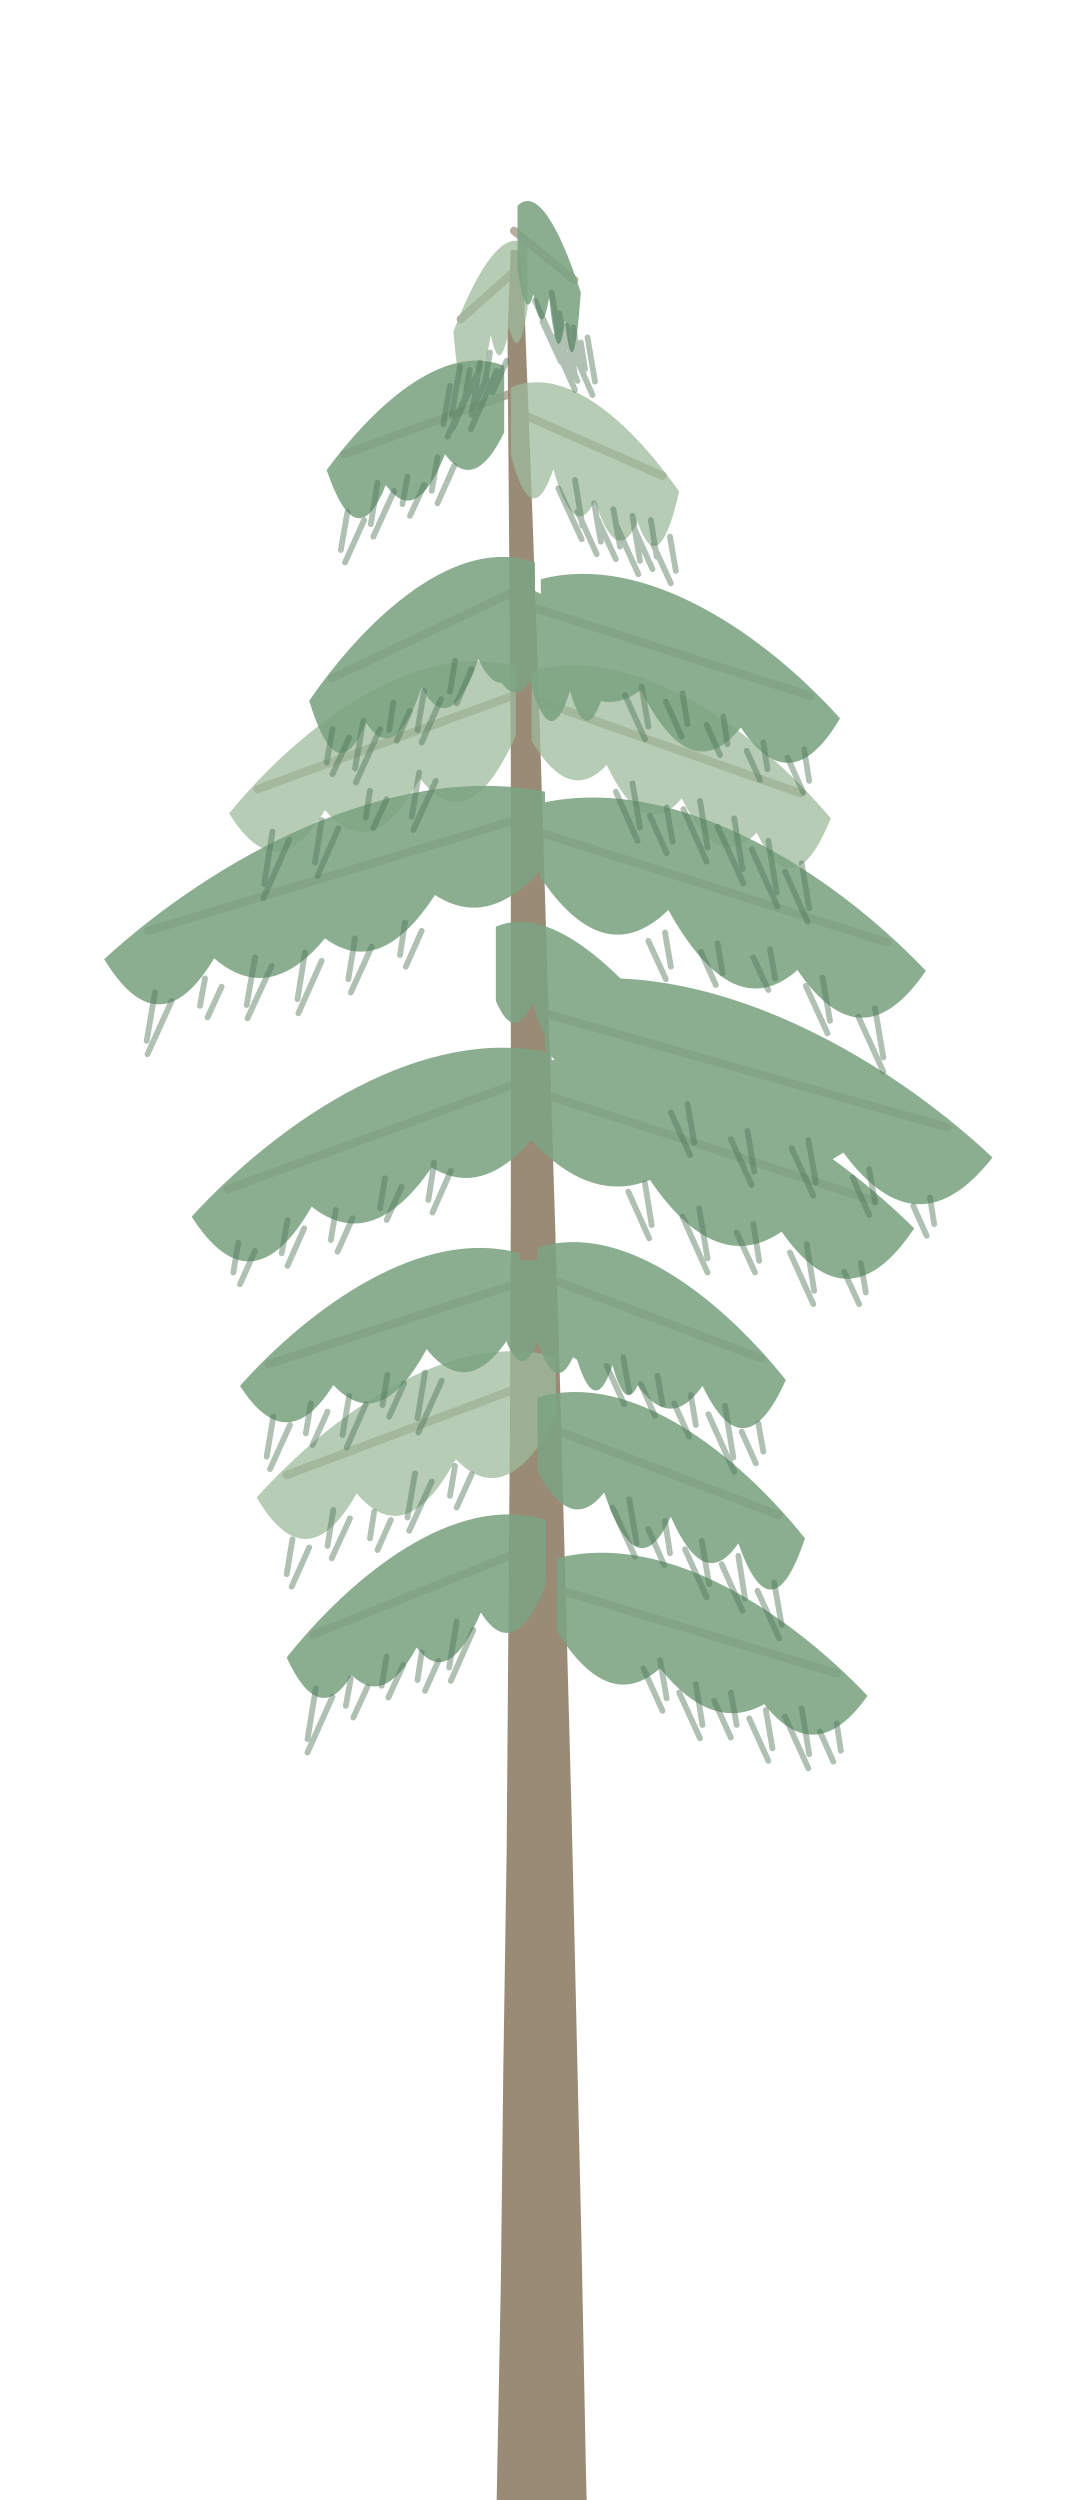
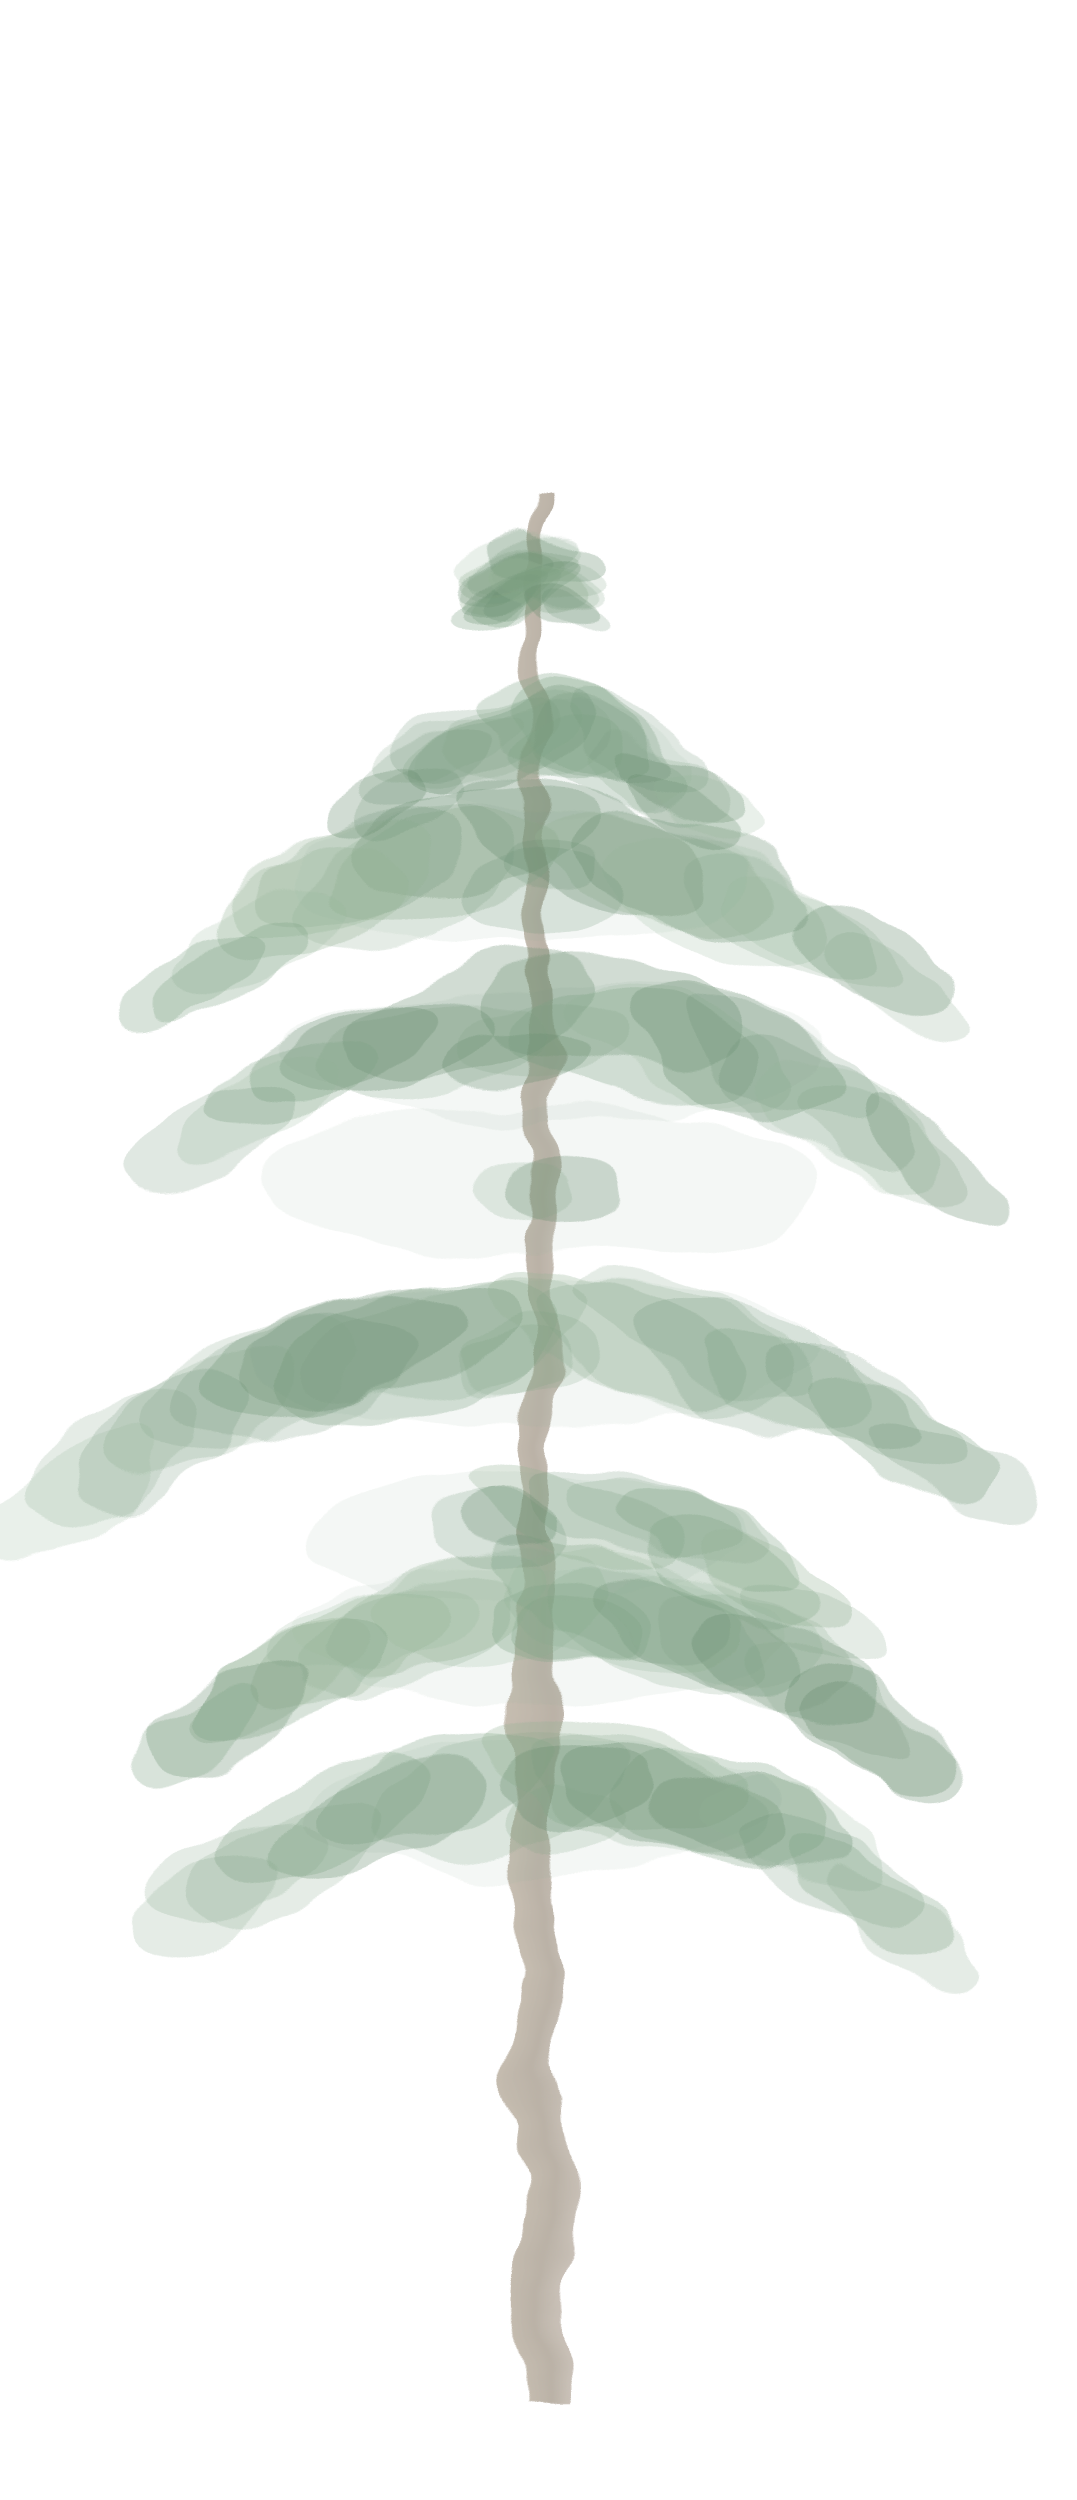
- <svg xmlns="http://www.w3.org/2000/svg" viewBox="0 0 130 300" width="130" height="300" aria-hidden="true" focusable="false">
-   <path d="M59.6 300 L59.6 300 L60.1 274 L60.4 248 L60.8 222 L61 196 L61.2 170 L61.3 144 L61.3 118 L61.3 92 L61.1 66 L60.9 40 L61.3 30 L62.3 30 L62.9 36 L63.9 62 L64.8 88 L65.6 114 L66.4 140 L67.2 166 L67.9 192 L68.6 218 L69.2 244 L69.8 270 L70.3 296 L70.4 300 Z" fill="#9a8b76" />
-   <g stroke="#9a8b76" stroke-width="1" stroke-linecap="round" opacity=".7" fill="none">
-     <path d="M64.4 185.4 L37.5 196.2" />
-     <path d="M64.5 190 L100.4 200.8" />
-     <path d="M64.2 165.8 L34.4 177" />
-     <path d="M64.3 170.7 L93.4 181.8" />
-     <path d="M64 153.4 L32.2 163.7" />
-     <path d="M64 152.7 L91.3 163" />
-     <path d="M63.7 129.4 L27.3 142.7" />
-     <path d="M63.7 130.8 L104.9 144.1" />
-     <path d="M63.6 121.1 L113.7 135.3" />
-     <path d="M63.2 98 L17.8 111.7" />
-     <path d="M63.2 99.4 L106.5 113.1" />
-     <path d="M62.9 83 L30.9 94.7" />
-     <path d="M62.9 83.5 L96.1 95.2" />
-     <path d="M62.7 70.5 L39.8 81.4" />
-     <path d="M62.7 72.5 L97.2 83.5" />
-     <path d="M62.2 46.9 L41.3 54.5" />
-     <path d="M62.2 49.5 L79.5 57.1" />
-     <path d="M61.8 32.5 L55.3 38.3" />
-     <path d="M61.7 27.7 L68.9 33.6" />
-   </g>
-   <g fill="#9dbb9c" opacity=".75">
-     <path d="M66.7 162.8 C54.1 159.4 39.8 169.7 30.8 179.7 Q36.8 189.9 42.8 179.2 Q48.7 186.2 54.7 175.1 Q60.7 181.4 66.7 170.2 Z" />
-     <path d="M61.9 80 C49.9 76.6 36.1 87.1 27.5 97.6 Q33.2 106.9 39 97.2 Q44.7 104 50.4 93.4 Q56.2 101 61.9 88.3 Z" />
-     <path d="M63.8 80.5 C76.4 77.1 90.8 87.7 99.7 98.2 Q95.2 109.3 90.8 99.9 Q86.3 104.9 81.8 95.8 Q77.3 101.2 72.8 91.8 Q68.3 96.6 63.8 88.9 Z" />
-     <path d="M61.3 46.5 C68.4 43.5 76.5 51.8 81.5 59 Q79 69.9 76.5 62.6 Q74 68.2 71.4 60.1 Q68.9 65.2 66.4 56.3 Q63.8 64.1 61.3 54.6 Z" />
-     <path d="M63.3 29.5 C60.2 26.7 56.6 34 54.4 39.8 Q55.5 51.9 56.6 43.3 Q57.7 47.6 58.9 40.2 Q60 45.5 61.1 39.3 Q62.2 43.9 63.3 37.1 Z" />
-   </g>
-   <g fill="#7ba382" opacity=".88">
-     <path d="M65.5 182.4 C54.6 179 42.2 189.1 34.4 198.9 Q38.3 207.4 42.2 201 Q46.1 204.9 50 197.7 Q53.8 202.7 57.7 193.5 Q61.6 199.7 65.5 190.2 Z" />
-     <path d="M66.8 187 C79.9 183.6 94.8 193.7 104.1 203.5 Q97.9 212.3 91.7 204.5 Q85.5 208 79.2 200.2 Q73 205.7 66.8 195.7 Z" />
-     <path d="M64.5 167.7 C75.7 164.3 88.6 174.6 96.6 184.6 Q92.6 196.6 88.6 185.2 Q84.5 191.2 80.5 182 Q76.5 190.8 72.5 179.1 Q68.5 184.2 64.5 176.5 Z" />
-     <path d="M62.4 150.4 C50.7 147.1 37.2 156.9 28.8 166.3 Q34.4 175.1 40 166.2 Q45.6 172.2 51.2 161.9 Q56.8 168.9 62.4 158.2 Z" />
-     <path d="M64.5 149.7 C74.9 146.4 86.8 156.2 94.3 165.6 Q89.3 176.8 84.3 166.3 Q79.4 173.3 74.4 162.4 Q69.5 166.8 64.5 157.2 Z" />
-     <path d="M66.2 126.4 C51 122.8 33.8 134.2 23 146 Q30.2 157.3 37.4 144.8 Q44.6 150.5 51.8 140.1 Q59 144.5 66.2 133.5 Z" />
-     <path d="M62.1 127.8 C78.8 124.2 97.8 135.6 109.7 147.4 Q101.8 159.3 93.8 147.8 Q85.9 153.2 78 141.6 Q70 144.8 62.1 134.9 Z" />
-     <path d="M65.4 118.1 C84.2 114.3 105.7 126.3 119.1 138.9 Q110.1 150.4 101.2 138.3 Q92.3 144.4 83.3 132.9 Q74.4 137.2 65.4 125.8 Z" />
-     <path d="M65.4 95 C46.9 91.3 25.7 103 12.5 115.1 Q19.1 126 25.7 115 Q32.3 120.7 39 112.6 Q45.6 117.5 52.2 107.4 Q58.8 111.7 65.4 103.8 Z" />
-     <path d="M64.8 96.4 C81 92.7 99.6 104.4 111.1 116.5 Q103.4 127.8 95.7 116.4 Q88 123.2 80.2 109.2 Q72.5 116.7 64.8 105.2 Z" />
-     <path d="M64.2 67.5 C54.7 64.1 43.9 74.2 37.1 84.1 Q40.5 95.2 43.9 86.7 Q47.3 92 50.6 82.5 Q54 88.8 57.4 79.1 Q60.8 86.2 64.2 75.6 Z" />
-     <path d="M64.9 69.5 C77.5 66.2 91.9 76.3 100.8 86.2 Q94.9 96.3 88.9 87.3 Q82.9 94.8 76.9 82.8 Q70.9 87.4 64.9 77.3 Z" />
-     <path d="M60.5 43.9 C53 40.9 44.5 49.2 39.2 56.4 Q42.8 67 46.3 58.2 Q49.9 63.3 53.4 54.5 Q56.9 59.3 60.5 51.9 Z" />
-     <path d="M62.1 24.7 C64.8 22 67.8 29.3 69.7 35.1 Q68.8 47.5 67.8 38.5 Q66.9 45.2 65.9 35.7 Q65 41.2 64 35.3 Q63.1 38.9 62.1 32.3 Z" />
-     <path d="M60.1 151.8 C66.3 149.2 73.5 155.9 78 160.8 Q75.8 172.3 73.5 163.8 Q71.3 170.6 69 162.3 Q66.8 167.8 64.5 161 Q62.3 166.5 60.1 159 Z" />
-     <path d="M59.5 111.2 C65.6 108.6 72.7 115.3 77.1 120.2 Q74.9 131.8 72.7 124.7 Q70.5 131.4 68.3 122.8 Q66.1 128.3 63.9 120.3 Q61.7 125.3 59.5 120.1 Z" />
-     <path d="M58.7 70.7 C63.8 68.1 69.6 74.8 73.3 79.7 Q70.8 91.4 68.4 82.9 Q66 90.7 63.6 81.7 Q61.1 85.5 58.7 78.8 Z" />
-   </g>
-   <g stroke="#4f7559" stroke-width=".7" stroke-linecap="round" opacity=".45" fill="none">
-     <path d="M56.8 195.6 l-2.7 6.1 M54.8 194.6 l-0.9 5.5 M52.6 199.3 l-1.6 3.6 M50.6 198.3 l-0.5 3.3 M48.4 199.8 l-1.8 3.9 M46.4 198.8 l-0.6 3.5 M44.1 202.4 l-1.7 3.7 M42.1 201.4 l-0.6 3.3 M39.9 203.6 l-3 6.7 M37.9 202.6 l-1 6.1" />
-     <path d="M77.2 200.2 l2.3 5.1 M79.2 199.2 l0.8 4.6 M81.5 203.1 l2.5 5.5 M83.5 202.1 l0.8 4.9 M85.7 204.1 l2 4.4 M87.7 203.1 l0.7 3.9 M89.9 206.2 l2.3 5.1 M91.9 205.2 l0.8 4.6 M94.2 206 l2.8 6.2 M96.2 205 l0.9 5.5 M98.4 207.8 l1.6 3.6 M100.4 206.8 l0.5 3.3" />
-     <path d="M56.6 176.9 l-1.8 4 M54.6 175.9 l-0.6 3.6 M51.8 177.8 l-2.7 5.9 M49.8 176.8 l-0.9 5.3 M46.9 182.4 l-1.6 3.6 M44.9 181.4 l-0.5 3.2 M42 182.2 l-2.2 4.8 M40 181.2 l-0.7 4.3 M37.1 185.7 l-2.1 4.7 M35.1 184.7 l-0.7 4.2" />
-     <path d="M73.5 180.9 l2.7 5.9 M75.5 179.9 l0.9 5.3 M77.8 183.5 l1.9 4.3 M79.8 182.5 l0.6 3.9 M82.2 185.9 l2.6 5.8 M84.2 184.9 l0.9 5.2 M86.6 187.7 l2.5 5.6 M88.6 186.7 l0.8 5.1 M90.9 190.9 l2.6 5.7 M92.9 189.9 l0.9 5.1" />
-     <path d="M53 165.7 l-2.8 6.2 M51 164.7 l-0.9 5.5 M48.5 166 l-1.8 4 M46.5 165 l-0.6 3.6 M43.9 168.5 l-2.3 5.2 M41.9 167.5 l-0.8 4.7 M39.3 169.4 l-1.8 4 M37.3 168.4 l-0.6 3.6 M34.8 171 l-2.4 5.3 M32.8 170 l-0.8 4.8" />
-     <path d="M72.8 163.9 l2.1 4.6 M74.8 162.9 l0.7 4.1 M76.9 166.1 l1.7 3.8 M78.9 165.1 l0.6 3.4 M80.9 168.4 l1.8 4 M82.9 167.4 l0.6 3.6 M85 169.7 l3.1 6.9 M87 168.7 l1 6.2 M89 171.8 l1.7 3.8 M91 170.8 l0.6 3.4" />
-     <path d="M54.1 140.5 l-2.2 5 M52.1 139.5 l-0.7 4.5 M48.2 142.4 l-1.8 4 M46.2 141.4 l-0.6 3.6 M42.3 146.2 l-1.8 4 M40.3 145.2 l-0.6 3.6 M36.5 147.4 l-2 4.5 M34.5 146.4 l-0.7 4 M30.6 150.1 l-1.8 4 M28.6 149.1 l-0.6 3.6" />
-     <path d="M75.4 143 l2.5 5.6 M77.4 142 l0.8 5 M81.9 146 l3 6.7 M83.9 145 l1 6 M88.4 147.9 l2.2 4.8 M90.4 146.9 l0.7 4.4 M94.8 150.3 l2.8 6.2 M96.8 149.3 l0.9 5.6 M101.3 152.6 l1.8 3.9 M103.3 151.6 l0.6 3.5" />
-     <path d="M80.5 133.5 l2.3 5.1 M82.5 132.5 l0.8 4.6 M87.7 136.7 l2.5 5.5 M89.7 135.7 l0.8 4.9 M95 137.8 l2.6 5.7 M97 136.8 l0.9 5.1 M102.3 141.3 l2 4.5 M104.3 140.3 l0.7 4 M109.6 144.7 l1.6 3.6 M111.6 143.7 l0.5 3.2" />
-     <path d="M50.6 111.7 l-1.9 4.3 M48.6 110.7 l-0.6 3.9 M44.6 113.6 l-2.5 5.5 M42.6 112.6 l-0.8 4.9 M38.6 115.3 l-2.8 6.3 M36.6 114.3 l-0.9 5.6 M32.6 115.9 l-2.9 6.3 M30.6 114.9 l-1 5.7 M26.6 118.4 l-1.7 3.7 M24.6 117.4 l-0.6 3.3 M20.6 120.1 l-2.9 6.4 M18.6 119.1 l-1 5.8" />
-     <path d="M77.8 112.9 l2.1 4.6 M79.8 111.9 l0.7 4.1 M84.1 114.2 l1.8 4 M86.1 113.2 l0.6 3.6 M90.4 114.9 l1.8 3.9 M92.4 113.9 l0.6 3.5 M96.7 118.3 l2.6 5.7 M98.7 117.3 l0.9 5.2 M103 122 l3 6.6 M105 121 l1 5.9" />
-     <path d="M52.3 93.7 l-2.7 5.9 M50.3 92.7 l-0.9 5.3 M46.4 95.9 l-1.6 3.5 M44.4 94.9 l-0.5 3.2 M40.6 99.4 l-2.5 5.7 M38.6 98.4 l-0.8 5.1 M34.7 100.8 l-3.1 7 M32.7 99.8 l-1 6.3" />
-     <path d="M73.9 95 l2.6 5.9 M75.9 94 l0.9 5.3 M78 97.9 l2 4.5 M80 96.9 l0.7 4.1 M82 97.1 l2.8 6.3 M84 96.1 l0.9 5.6 M86.1 99.2 l3.1 6.8 M88.1 98.2 l1 6.1 M90.2 101.9 l3.1 6.9 M92.2 100.9 l1 6.2 M94.2 104.6 l2.7 6 M96.2 103.6 l0.9 5.4" />
-     <path d="M56.6 80.3 l-1.8 4.1 M54.6 79.3 l-0.6 3.7 M52.9 83.9 l-2.3 5.2 M50.9 82.9 l-0.8 4.7 M49.2 85.3 l-1.6 3.6 M47.2 84.3 l-0.5 3.3 M45.6 87.5 l-2.9 6.4 M43.6 86.5 l-1 5.7 M41.9 88.5 l-2 4.4 M39.9 87.5 l-0.7 4" />
-     <path d="M75 83.4 l2.4 5.3 M77 82.4 l0.8 4.8 M79.9 84.2 l1.9 4.2 M81.9 83.2 l0.6 3.7 M84.8 87 l1.6 3.6 M86.8 86 l0.5 3.3 M89.6 90.1 l1.6 3.5 M91.6 89.1 l0.5 3.2 M94.5 90.9 l1.9 4.2 M96.5 89.9 l0.6 3.8" />
-     <path d="M54.5 55.9 l-2 4.5 M52.5 54.9 l-0.7 4 M50.9 58.2 l-1.7 3.7 M48.9 57.2 l-0.6 3.3 M47.3 58.9 l-2.5 5.5 M45.3 57.9 l-0.8 5 M43.7 62.4 l-2.3 5.1 M41.7 61.4 l-0.8 4.6" />
-     <path d="M67 58.6 l2.8 6.1 M69 57.6 l0.9 5.5 M69.3 61.4 l2.3 5.1 M71.3 60.4 l0.8 4.6 M71.6 62.1 l2.3 5 M73.6 61.1 l0.8 4.5 M73.9 62.9 l2.7 6 M75.9 61.9 l0.9 5.4 M76.1 63.4 l2.2 4.9 M78.1 62.4 l0.7 4.4 M78.4 65.4 l2.1 4.6 M80.4 64.4 l0.7 4.1" />
-     <path d="M60.8 43.3 l-1.7 3.8 M58.8 42.3 l-0.6 3.4 M59.6 44.5 l-3.1 7 M57.6 43.5 l-1 6.3 M58.4 45.4 l-1.7 3.7 M56.4 44.4 l-0.6 3.4 M57.2 45 l-2.9 6.4 M55.2 44 l-1 5.8 M56 47.3 l-2.3 5.1 M54 46.3 l-0.8 4.6" />
-     <path d="M64.2 36.1 l2.5 5.5 M66.2 35.1 l0.8 4.9 M65.1 38.6 l2.2 4.8 M67.1 37.6 l0.7 4.3 M66 40.1 l3 6.7 M68 39.1 l1 6 M66.8 40.3 l2.2 5 M68.8 39.3 l0.7 4.5 M67.7 42.1 l1.6 3.6 M69.7 41.1 l0.5 3.2 M68.5 41.5 l2.6 5.9 M70.5 40.5 l0.9 5.3" />
+ <svg xmlns="http://www.w3.org/2000/svg" viewBox="0 0 112 260" width="112" height="260" aria-hidden="true" focusable="false">
+   <defs>
+     <filter id="p7" x="-25%" y="-15%" width="150%" height="130%" color-interpolation-filters="sRGB">
+       <feTurbulence type="fractalNoise" baseFrequency="0.055 0.09" numOctaves="3" seed="7" result="n" />
+       <feDisplacementMap in="SourceGraphic" in2="n" scale="5.5" xChannelSelector="R" yChannelSelector="G" />
+     </filter>
+     <linearGradient id="t7" x1="0" y1="0" x2="1" y2="0">
+       <stop offset="0" stop-color="#a1927d" />
+       <stop offset="0.55" stop-color="#8d7f6c" />
+       <stop offset="1" stop-color="#a8998a" />
+     </linearGradient>
+   </defs>
+   <path d="M56 52 L54.9 52 L54.4 70 L54.5 88 L54.9 106 L55.2 124 L54.9 142 L54.1 160 L53.4 178 L53.2 196 L53.6 214 L54 232 L53.9 250 L59.4 250 L59.1 232 L58.3 214 L57.6 196 L57.4 178 L57.7 160 L58.1 142 L58.1 124 L57.4 106 L56.6 88 L56.2 70 L56.5 52 Z" fill="url(#t7)" opacity="0.6" filter="url(#p7)" />
+   <g filter="url(#p7)">
+     <ellipse cx="55.9" cy="188.3" rx="24.5" ry="7" fill="#93b295" opacity="0.1" />
+     <ellipse cx="51.4" cy="186.9" rx="13.2" ry="5.9" fill="#7da283" opacity="0.2" transform="rotate(-13.9 51.4 186.9)" />
+     <ellipse cx="45" cy="186.1" rx="12.4" ry="4.8" fill="#7da283" opacity="0.3" transform="rotate(-15.6 45 186.1)" />
+     <ellipse cx="39.3" cy="189.3" rx="11.7" ry="4.9" fill="#668b6d" opacity="0.3" transform="rotate(-22.3 39.3 189.3)" />
+     <ellipse cx="34.3" cy="188.8" rx="11" ry="5.2" fill="#7da283" opacity="0.3" transform="rotate(-23.2 34.3 188.8)" />
+     <ellipse cx="29.9" cy="193.5" rx="10.3" ry="4.7" fill="#7da283" opacity="0.2" transform="rotate(-25.4 29.9 193.5)" />
+     <ellipse cx="24.8" cy="194" rx="9.5" ry="4.1" fill="#7da283" opacity="0.2" transform="rotate(-22.4 24.8 194)" />
+     <ellipse cx="21.3" cy="197.9" rx="8.8" ry="3.7" fill="#7da283" opacity="0.2" transform="rotate(-34.1 21.3 197.9)" />
+     <ellipse cx="63.7" cy="184.9" rx="13.6" ry="5.2" fill="#93b295" opacity="0.3" transform="rotate(13.4 63.7 184.9)" />
+     <ellipse cx="67.2" cy="187.2" rx="13" ry="5.1" fill="#7da283" opacity="0.2" transform="rotate(20.9 67.2 187.2)" />
+     <ellipse cx="69.8" cy="188.1" rx="12.5" ry="4.5" fill="#668b6d" opacity="0.3" transform="rotate(21.6 69.8 188.1)" />
+     <ellipse cx="75.1" cy="188.8" rx="11.9" ry="5.6" fill="#7da283" opacity="0.3" transform="rotate(17.6 75.1 188.8)" />
+     <ellipse cx="78.2" cy="189.9" rx="11.3" ry="4.6" fill="#668b6d" opacity="0.3" transform="rotate(17.5 78.2 189.9)" />
+     <ellipse cx="82.5" cy="191" rx="10.7" ry="4.4" fill="#93b295" opacity="0.2" transform="rotate(22.4 82.5 191)" />
+     <ellipse cx="86.6" cy="195" rx="10.1" ry="3.9" fill="#668b6d" opacity="0.2" transform="rotate(21.7 86.6 195)" />
+     <ellipse cx="90.6" cy="197.5" rx="9.6" ry="3.3" fill="#7da283" opacity="0.3" transform="rotate(30.2 90.6 197.5)" />
+     <ellipse cx="94.2" cy="200.9" rx="9" ry="3.1" fill="#7da283" opacity="0.2" transform="rotate(36.9 94.2 200.9)" />
+     <ellipse cx="59.5" cy="186.1" rx="7.8" ry="3.9" fill="#668b6d" opacity="0.3" />
+     <ellipse cx="59.2" cy="189.5" rx="6.9" ry="3.4" fill="#7da283" opacity="0.2" />
+     <ellipse cx="55.4" cy="170.1" rx="25.9" ry="7.1" fill="#93b295" opacity="0.1" />
+     <ellipse cx="51.4" cy="167.3" rx="13" ry="5.7" fill="#93b295" opacity="0.2" transform="rotate(-10.4 51.4 167.3)" />
+     <ellipse cx="44.9" cy="168.2" rx="12.5" ry="4.8" fill="#93b295" opacity="0.3" transform="rotate(-22.3 44.9 168.2)" />
+     <ellipse cx="42" cy="170.4" rx="11.9" ry="4.9" fill="#7da283" opacity="0.2" transform="rotate(-21.6 42 170.4)" />
+     <ellipse cx="38.3" cy="169.8" rx="11.4" ry="4" fill="#93b295" opacity="0.2" transform="rotate(-15.3 38.3 169.8)" />
+     <ellipse cx="36.3" cy="171.4" rx="10.8" ry="4.4" fill="#93b295" opacity="0.3" transform="rotate(-26.9 36.3 171.4)" />
+     <ellipse cx="30.1" cy="174.8" rx="10.2" ry="4.2" fill="#7da283" opacity="0.3" transform="rotate(-26.8 30.1 174.8)" />
+     <ellipse cx="29" cy="174.8" rx="9.7" ry="3.8" fill="#93b295" opacity="0.3" transform="rotate(-32.3 29 174.8)" />
+     <ellipse cx="23.5" cy="179.3" rx="9.1" ry="4.1" fill="#668b6d" opacity="0.3" transform="rotate(-27.3 23.5 179.3)" />
+     <ellipse cx="20.3" cy="181.1" rx="8.6" ry="3.1" fill="#7da283" opacity="0.3" transform="rotate(-32.8 20.3 181.1)" />
+     <ellipse cx="63.3" cy="166.2" rx="13.1" ry="4.6" fill="#7da283" opacity="0.3" transform="rotate(18.4 63.3 166.2)" />
+     <ellipse cx="64.6" cy="167.3" rx="12.6" ry="5.5" fill="#93b295" opacity="0.2" transform="rotate(12.4 64.6 167.3)" />
+     <ellipse cx="68.1" cy="169.6" rx="12.1" ry="5" fill="#7da283" opacity="0.2" transform="rotate(22.2 68.1 169.6)" />
+     <ellipse cx="73" cy="170.4" rx="11.6" ry="4.1" fill="#668b6d" opacity="0.3" transform="rotate(25.1 73 170.4)" />
+     <ellipse cx="74.8" cy="169.8" rx="11.1" ry="4.8" fill="#93b295" opacity="0.2" transform="rotate(18.9 74.8 169.8)" />
+     <ellipse cx="78.5" cy="171.9" rx="10.6" ry="5" fill="#7da283" opacity="0.2" transform="rotate(23.9 78.5 171.9)" />
+     <ellipse cx="81.7" cy="173.8" rx="10.1" ry="4" fill="#668b6d" opacity="0.3" transform="rotate(22.7 81.7 173.8)" />
+     <ellipse cx="85.5" cy="176.4" rx="9.6" ry="3.5" fill="#7da283" opacity="0.2" transform="rotate(31 85.5 176.4)" />
+     <ellipse cx="90.5" cy="180.2" rx="9.1" ry="4.3" fill="#668b6d" opacity="0.3" transform="rotate(30.7 90.5 180.2)" />
+     <ellipse cx="91.9" cy="181.6" rx="8.6" ry="3.6" fill="#668b6d" opacity="0.3" transform="rotate(30.3 91.9 181.6)" />
+     <ellipse cx="59.3" cy="168.6" rx="8.4" ry="4.2" fill="#7da283" opacity="0.3" />
+     <ellipse cx="59.9" cy="169.2" rx="6.7" ry="3.4" fill="#7da283" opacity="0.3" />
+     <ellipse cx="54.9" cy="159.7" rx="22.8" ry="6.8" fill="#93b295" opacity="0.1" />
+     <ellipse cx="59.9" cy="157.7" rx="11.9" ry="4.2" fill="#93b295" opacity="0.3" transform="rotate(20.9 59.9 157.7)" />
+     <ellipse cx="66.2" cy="157.3" rx="11.3" ry="4.3" fill="#668b6d" opacity="0.2" transform="rotate(14.7 66.2 157.3)" />
+     <ellipse cx="70.1" cy="158.2" rx="10.6" ry="3.7" fill="#7da283" opacity="0.2" transform="rotate(18.2 70.1 158.2)" />
+     <ellipse cx="74.4" cy="160.1" rx="9.9" ry="3.8" fill="#7da283" opacity="0.3" transform="rotate(24.8 74.4 160.1)" />
+     <ellipse cx="76.3" cy="163.9" rx="9.3" ry="4.4" fill="#7da283" opacity="0.3" transform="rotate(26.9 76.3 163.9)" />
+     <ellipse cx="80.6" cy="164.7" rx="8.6" ry="3.8" fill="#93b295" opacity="0.3" transform="rotate(29.7 80.6 164.7)" />
+     <ellipse cx="84.8" cy="169.2" rx="8" ry="3.3" fill="#7da283" opacity="0.2" transform="rotate(25.3 84.8 169.2)" />
+     <ellipse cx="53.2" cy="158.1" rx="6" ry="3" fill="#668b6d" opacity="0.3" />
+     <ellipse cx="52.2" cy="159.2" rx="7.7" ry="3.9" fill="#668b6d" opacity="0.2" />
+     <ellipse cx="56" cy="140.6" rx="29.1" ry="7.5" fill="#93b295" opacity="0.1" />
+     <ellipse cx="47.3" cy="139.1" rx="15.3" ry="5.5" fill="#7da283" opacity="0.2" transform="rotate(-12.9 47.3 139.1)" />
+     <ellipse cx="44" cy="140.1" rx="14.7" ry="6.5" fill="#7da283" opacity="0.3" transform="rotate(-14 44 140.1)" />
+     <ellipse cx="39.6" cy="139.5" rx="14.2" ry="5.3" fill="#668b6d" opacity="0.3" transform="rotate(-13.1 39.6 139.5)" />
+     <ellipse cx="34.6" cy="140.7" rx="13.6" ry="5.1" fill="#668b6d" opacity="0.3" transform="rotate(-17.3 34.6 140.7)" />
+     <ellipse cx="30.2" cy="143.3" rx="13" ry="5.5" fill="#668b6d" opacity="0.2" transform="rotate(-17.1 30.2 143.3)" />
+     <ellipse cx="25.9" cy="144.3" rx="12.4" ry="5.6" fill="#7da283" opacity="0.2" transform="rotate(-23.8 25.9 144.3)" />
+     <ellipse cx="20.9" cy="147" rx="11.8" ry="5.1" fill="#7da283" opacity="0.2" transform="rotate(-25.5 20.9 147)" />
+     <ellipse cx="17" cy="149.3" rx="11.2" ry="5.2" fill="#668b6d" opacity="0.2" transform="rotate(-31 17 149.3)" />
+     <ellipse cx="11.6" cy="151.2" rx="10.6" ry="4.8" fill="#7da283" opacity="0.2" transform="rotate(-29.5 11.6 151.2)" />
+     <ellipse cx="7.6" cy="155.2" rx="10" ry="4" fill="#93b295" opacity="0.2" transform="rotate(-33.7 7.6 155.2)" />
+     <ellipse cx="63.6" cy="139.2" rx="14.7" ry="5.2" fill="#93b295" opacity="0.3" transform="rotate(20.8 63.6 139.2)" />
+     <ellipse cx="69.4" cy="140.3" rx="14" ry="5.9" fill="#7da283" opacity="0.2" transform="rotate(15.2 69.4 140.3)" />
+     <ellipse cx="73" cy="139.3" rx="13.3" ry="4.5" fill="#7da283" opacity="0.2" transform="rotate(25.5 73 139.3)" />
+     <ellipse cx="78.6" cy="142.6" rx="12.6" ry="5.8" fill="#668b6d" opacity="0.2" transform="rotate(20.4 78.6 142.6)" />
+     <ellipse cx="84.1" cy="145.1" rx="11.8" ry="4.4" fill="#7da283" opacity="0.3" transform="rotate(21.1 84.1 145.1)" />
+     <ellipse cx="89.7" cy="146.5" rx="11.1" ry="4.2" fill="#668b6d" opacity="0.2" transform="rotate(27.4 89.7 146.5)" />
+     <ellipse cx="93.8" cy="150.1" rx="10.4" ry="4.6" fill="#7da283" opacity="0.3" transform="rotate(28.6 93.8 150.1)" />
+     <ellipse cx="99.2" cy="153.1" rx="9.7" ry="3.5" fill="#668b6d" opacity="0.2" transform="rotate(26.1 99.2 153.1)" />
+     <ellipse cx="54.6" cy="141.2" rx="7.3" ry="3.7" fill="#7da283" opacity="0.2" />
+     <ellipse cx="53" cy="141.9" rx="6" ry="3" fill="#7da283" opacity="0.2" />
+     <ellipse cx="55.9" cy="122.8" rx="28.7" ry="7.5" fill="#93b295" opacity="0.1" />
+     <ellipse cx="58.8" cy="123.7" rx="6.1" ry="3.1" fill="#668b6d" opacity="0.3" />
+     <ellipse cx="54.7" cy="123.9" rx="5.1" ry="2.6" fill="#7da283" opacity="0.2" />
+     <ellipse cx="57.7" cy="109.6" rx="28.4" ry="7.4" fill="#93b295" opacity="0.1" />
+     <ellipse cx="48.7" cy="105.6" rx="13.2" ry="5.6" fill="#668b6d" opacity="0.3" transform="rotate(-17.7 48.7 105.6)" />
+     <ellipse cx="44.5" cy="109.2" rx="12.4" ry="5.2" fill="#7da283" opacity="0.2" transform="rotate(-12.9 44.5 109.2)" />
+     <ellipse cx="40.2" cy="108.9" rx="11.7" ry="4.6" fill="#668b6d" opacity="0.3" transform="rotate(-17.3 40.2 108.9)" />
+     <ellipse cx="35.1" cy="109.8" rx="11" ry="4" fill="#668b6d" opacity="0.3" transform="rotate(-25.6 35.1 109.8)" />
+     <ellipse cx="29.9" cy="113.1" rx="10.3" ry="3.7" fill="#7da283" opacity="0.3" transform="rotate(-21.5 29.9 113.1)" />
+     <ellipse cx="26.5" cy="115.4" rx="9.5" ry="3.6" fill="#93b295" opacity="0.2" transform="rotate(-29.3 26.5 115.4)" />
+     <ellipse cx="21" cy="118.7" rx="8.8" ry="4.1" fill="#668b6d" opacity="0.2" transform="rotate(-25.3 21 118.7)" />
+     <ellipse cx="63.5" cy="105.6" rx="14" ry="5.8" fill="#668b6d" opacity="0.3" transform="rotate(9.7 63.5 105.6)" />
+     <ellipse cx="66" cy="109" rx="13.4" ry="5.4" fill="#7da283" opacity="0.3" transform="rotate(12.2 66 109)" />
+     <ellipse cx="70.5" cy="109.2" rx="12.8" ry="4.9" fill="#93b295" opacity="0.2" transform="rotate(21.5 70.5 109.2)" />
+     <ellipse cx="76.2" cy="109.8" rx="12.2" ry="5.7" fill="#668b6d" opacity="0.3" transform="rotate(21.4 76.2 109.8)" />
+     <ellipse cx="81" cy="110.7" rx="11.6" ry="4.2" fill="#668b6d" opacity="0.2" transform="rotate(27.7 81 110.7)" />
+     <ellipse cx="85.2" cy="115" rx="11" ry="4.6" fill="#668b6d" opacity="0.2" transform="rotate(28.2 85.2 115)" />
+     <ellipse cx="88.6" cy="117.1" rx="10.4" ry="4.7" fill="#93b295" opacity="0.2" transform="rotate(27.3 88.6 117.1)" />
+     <ellipse cx="92.1" cy="119.1" rx="9.8" ry="3.6" fill="#7da283" opacity="0.2" transform="rotate(26.6 92.1 119.1)" />
+     <ellipse cx="97.4" cy="120.6" rx="9.2" ry="3.4" fill="#668b6d" opacity="0.3" transform="rotate(37.1 97.4 120.6)" />
+     <ellipse cx="53.1" cy="109.9" rx="6.8" ry="3.4" fill="#668b6d" opacity="0.3" />
+     <ellipse cx="55.9" cy="108" rx="8.4" ry="4.2" fill="#7da283" opacity="0.2" />
+     <ellipse cx="54.1" cy="91.2" rx="23.8" ry="6.9" fill="#93b295" opacity="0.1" />
+     <ellipse cx="49.3" cy="87.4" rx="13.1" ry="4.9" fill="#668b6d" opacity="0.3" transform="rotate(-11.4 49.3 87.4)" />
+     <ellipse cx="46.2" cy="90.1" rx="12.6" ry="4.8" fill="#93b295" opacity="0.3" transform="rotate(-12 46.2 90.1)" />
+     <ellipse cx="42.3" cy="91.5" rx="12" ry="5.8" fill="#7da283" opacity="0.2" transform="rotate(-22.6 42.3 91.5)" />
+     <ellipse cx="37.4" cy="90.6" rx="11.5" ry="4.5" fill="#668b6d" opacity="0.2" transform="rotate(-20.7 37.4 90.6)" />
+     <ellipse cx="34.5" cy="91.8" rx="10.9" ry="4.7" fill="#93b295" opacity="0.3" transform="rotate(-21 34.5 91.8)" />
+     <ellipse cx="32.1" cy="94.3" rx="10.3" ry="4.9" fill="#93b295" opacity="0.3" transform="rotate(-22.8 32.1 94.3)" />
+     <ellipse cx="27.1" cy="98.1" rx="9.8" ry="4.3" fill="#93b295" opacity="0.2" transform="rotate(-27 27.1 98.1)" />
+     <ellipse cx="24.5" cy="101" rx="9.2" ry="3.2" fill="#7da283" opacity="0.3" transform="rotate(-28.2 24.5 101)" />
+     <ellipse cx="20" cy="102.1" rx="8.6" ry="3.1" fill="#7da283" opacity="0.3" transform="rotate(-29.2 20 102.1)" />
+     <ellipse cx="61" cy="88" rx="13.6" ry="5.4" fill="#668b6d" opacity="0.3" transform="rotate(21.2 61 88)" />
+     <ellipse cx="68.2" cy="90.5" rx="12.9" ry="4.6" fill="#93b295" opacity="0.3" transform="rotate(17.8 68.2 90.5)" />
+     <ellipse cx="71.5" cy="90.7" rx="12.3" ry="5.1" fill="#668b6d" opacity="0.3" transform="rotate(20.1 71.5 90.7)" />
+     <ellipse cx="74.6" cy="93.6" rx="11.6" ry="5.5" fill="#93b295" opacity="0.2" transform="rotate(25.1 74.6 93.6)" />
+     <ellipse cx="81.4" cy="95.5" rx="11" ry="4" fill="#7da283" opacity="0.2" transform="rotate(30.2 81.4 95.5)" />
+     <ellipse cx="84.9" cy="97" rx="10.3" ry="3.5" fill="#93b295" opacity="0.2" transform="rotate(31.4 84.9 97)" />
+     <ellipse cx="90.9" cy="99.6" rx="9.7" ry="4.5" fill="#668b6d" opacity="0.3" transform="rotate(32.8 90.9 99.6)" />
+     <ellipse cx="92.8" cy="102.5" rx="9" ry="3.1" fill="#7da283" opacity="0.2" transform="rotate(36.4 92.8 102.5)" />
+     <ellipse cx="56.7" cy="92.7" rx="9" ry="4.5" fill="#668b6d" opacity="0.2" />
+     <ellipse cx="57.6" cy="89.9" rx="5.4" ry="2.7" fill="#668b6d" opacity="0.2" />
+     <ellipse cx="57.9" cy="79.7" rx="13.5" ry="5.6" fill="#93b295" opacity="0.1" />
+     <ellipse cx="52.3" cy="77.8" rx="9.1" ry="3.9" fill="#668b6d" opacity="0.3" transform="rotate(-20.9 52.3 77.8)" />
+     <ellipse cx="51.2" cy="77.9" rx="8.6" ry="3" fill="#7da283" opacity="0.2" transform="rotate(-17.9 51.2 77.9)" />
+     <ellipse cx="49.2" cy="77.1" rx="8.1" ry="3.6" fill="#668b6d" opacity="0.2" transform="rotate(-14.6 49.2 77.1)" />
+     <ellipse cx="46.3" cy="78.2" rx="7.6" ry="2.6" fill="#7da283" opacity="0.2" transform="rotate(-19.4 46.3 78.2)" />
+     <ellipse cx="44.7" cy="80.4" rx="7.1" ry="3.2" fill="#668b6d" opacity="0.2" transform="rotate(-24 44.7 80.4)" />
+     <ellipse cx="43.4" cy="83.8" rx="6.6" ry="3.1" fill="#668b6d" opacity="0.2" transform="rotate(-26.7 43.4 83.8)" />
+     <ellipse cx="40" cy="83.7" rx="6.1" ry="2.6" fill="#668b6d" opacity="0.3" transform="rotate(-26.6 40 83.7)" />
+     <ellipse cx="58.4" cy="76" rx="9.4" ry="4.1" fill="#7da283" opacity="0.3" transform="rotate(18.6 58.4 76)" />
+     <ellipse cx="60.7" cy="76.5" rx="9" ry="3.7" fill="#7da283" opacity="0.3" transform="rotate(19.8 60.7 76.5)" />
+     <ellipse cx="62.6" cy="78.8" rx="8.5" ry="4" fill="#668b6d" opacity="0.2" transform="rotate(25.5 62.6 78.8)" />
+     <ellipse cx="65.8" cy="77.8" rx="8.1" ry="3.4" fill="#668b6d" opacity="0.2" transform="rotate(26.2 65.8 77.8)" />
+     <ellipse cx="68.1" cy="81.2" rx="7.6" ry="3.4" fill="#7da283" opacity="0.2" transform="rotate(22.9 68.1 81.2)" />
+     <ellipse cx="70.1" cy="81.7" rx="7.2" ry="2.6" fill="#668b6d" opacity="0.3" transform="rotate(25.6 70.1 81.7)" />
+     <ellipse cx="70.5" cy="84.3" rx="6.7" ry="2.3" fill="#668b6d" opacity="0.3" transform="rotate(34.3 70.5 84.3)" />
+     <ellipse cx="72.9" cy="83.9" rx="6.2" ry="2.6" fill="#93b295" opacity="0.2" transform="rotate(27.7 72.9 83.9)" />
+     <ellipse cx="54.6" cy="77.1" rx="8" ry="4" fill="#7da283" opacity="0.2" />
+     <ellipse cx="58.9" cy="78.3" rx="5.5" ry="2.7" fill="#7da283" opacity="0.3" />
+     <ellipse cx="54.2" cy="58" rx="6.5" ry="2.5" fill="#93b295" opacity="0.2" transform="rotate(-12.6 54.2 58)" />
+     <ellipse cx="54.2" cy="59.2" rx="6.2" ry="2.3" fill="#93b295" opacity="0.3" transform="rotate(-13.1 54.2 59.2)" />
+     <ellipse cx="54.7" cy="58.2" rx="6" ry="2.1" fill="#668b6d" opacity="0.2" transform="rotate(-22.6 54.7 58.2)" />
+     <ellipse cx="53.4" cy="60.1" rx="5.7" ry="2.6" fill="#93b295" opacity="0.3" transform="rotate(-24.1 53.4 60.1)" />
+     <ellipse cx="55.4" cy="60.8" rx="5.5" ry="2.2" fill="#668b6d" opacity="0.3" transform="rotate(-26.6 55.4 60.8)" />
+     <ellipse cx="52.8" cy="59.6" rx="5.2" ry="2" fill="#668b6d" opacity="0.3" transform="rotate(-23 52.8 59.6)" />
+     <ellipse cx="53.8" cy="61.6" rx="5" ry="2.3" fill="#7da283" opacity="0.3" transform="rotate(-29.4 53.8 61.6)" />
+     <ellipse cx="52.7" cy="61.2" rx="4.7" ry="1.7" fill="#668b6d" opacity="0.3" transform="rotate(-25.1 52.7 61.2)" />
+     <ellipse cx="52.4" cy="61.9" rx="4.5" ry="1.7" fill="#668b6d" opacity="0.3" transform="rotate(-33.4 52.4 61.9)" />
+     <ellipse cx="51" cy="63.2" rx="4.2" ry="1.9" fill="#7da283" opacity="0.3" transform="rotate(-26 51 63.2)" />
+     <ellipse cx="57.1" cy="58" rx="6.4" ry="2.4" fill="#668b6d" opacity="0.3" transform="rotate(9.7 57.1 58)" />
+     <ellipse cx="57.7" cy="59.9" rx="6.1" ry="2.4" fill="#7da283" opacity="0.2" transform="rotate(12.7 57.7 59.9)" />
+     <ellipse cx="56.7" cy="60.8" rx="5.7" ry="2.5" fill="#93b295" opacity="0.3" transform="rotate(23.4 56.7 60.8)" />
+     <ellipse cx="58.7" cy="61.2" rx="5.3" ry="2.3" fill="#7da283" opacity="0.2" transform="rotate(24 58.7 61.2)" />
+     <ellipse cx="58.5" cy="61.2" rx="5" ry="2" fill="#7da283" opacity="0.2" transform="rotate(25.3 58.5 61.2)" />
+     <ellipse cx="58.7" cy="63.2" rx="4.6" ry="1.9" fill="#668b6d" opacity="0.3" transform="rotate(25.7 58.7 63.2)" />
+     <ellipse cx="60.1" cy="64.1" rx="4.3" ry="1.5" fill="#668b6d" opacity="0.2" transform="rotate(34.2 60.1 64.1)" />
  </g>
</svg>
